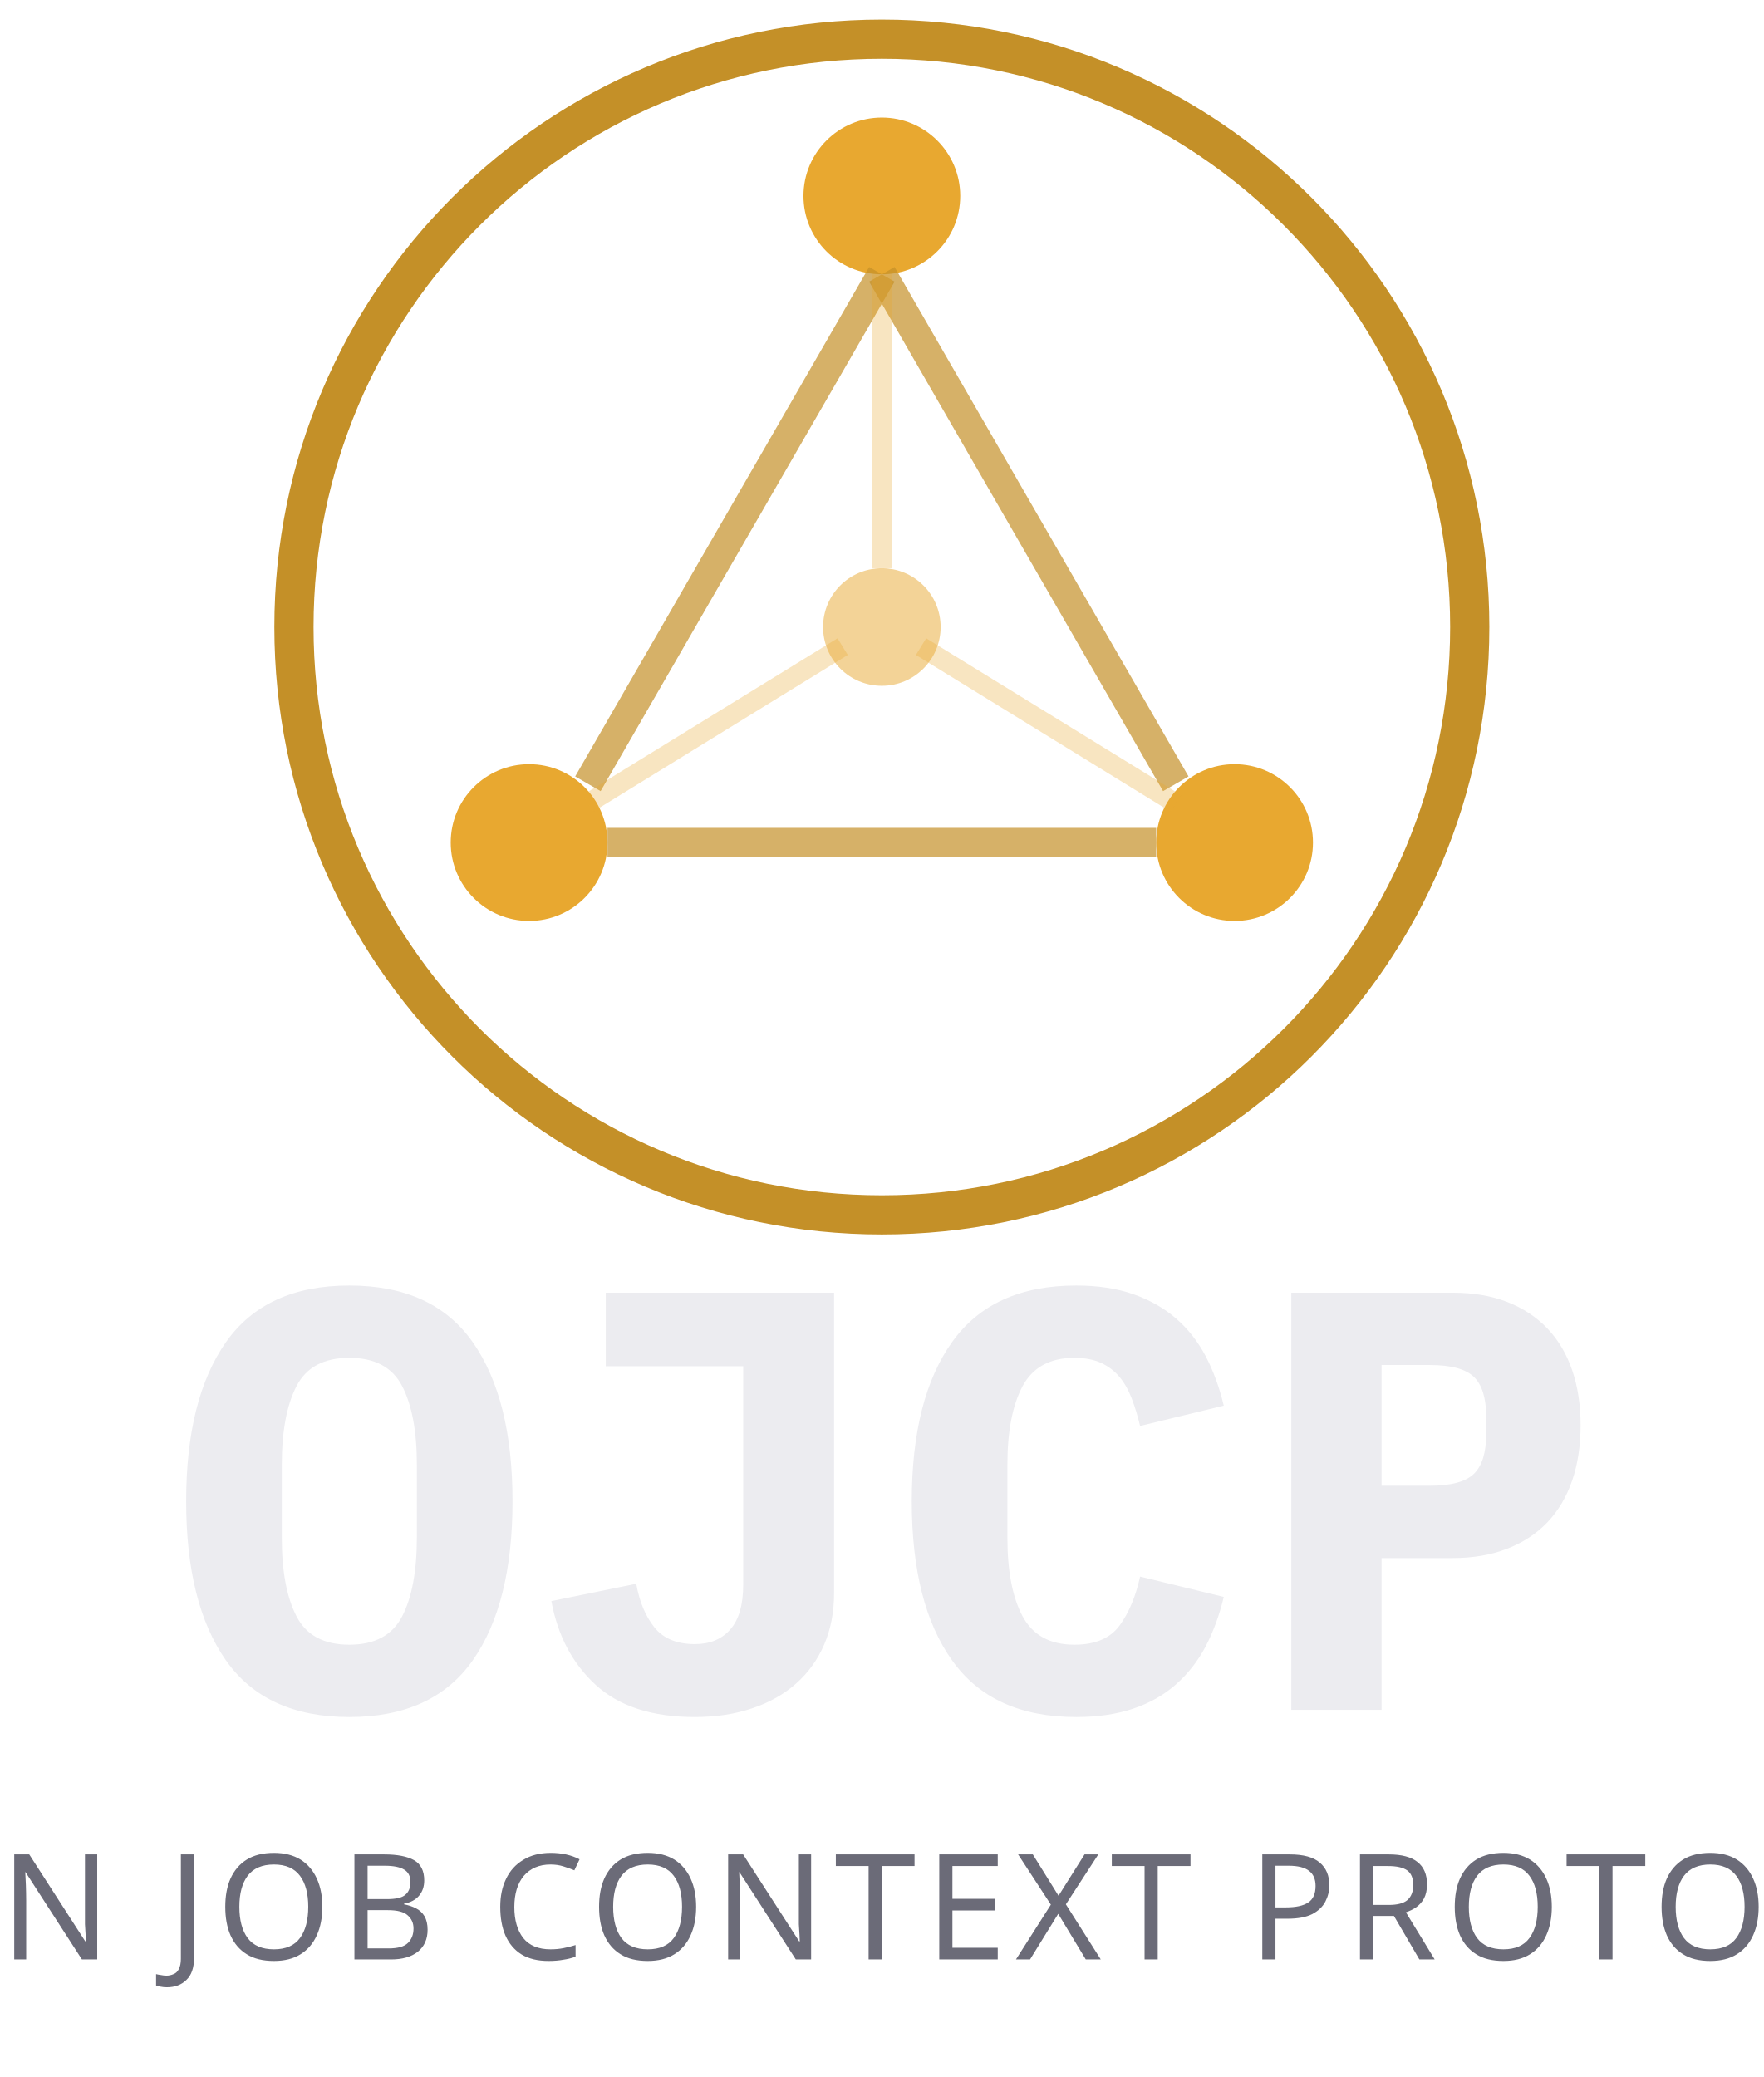
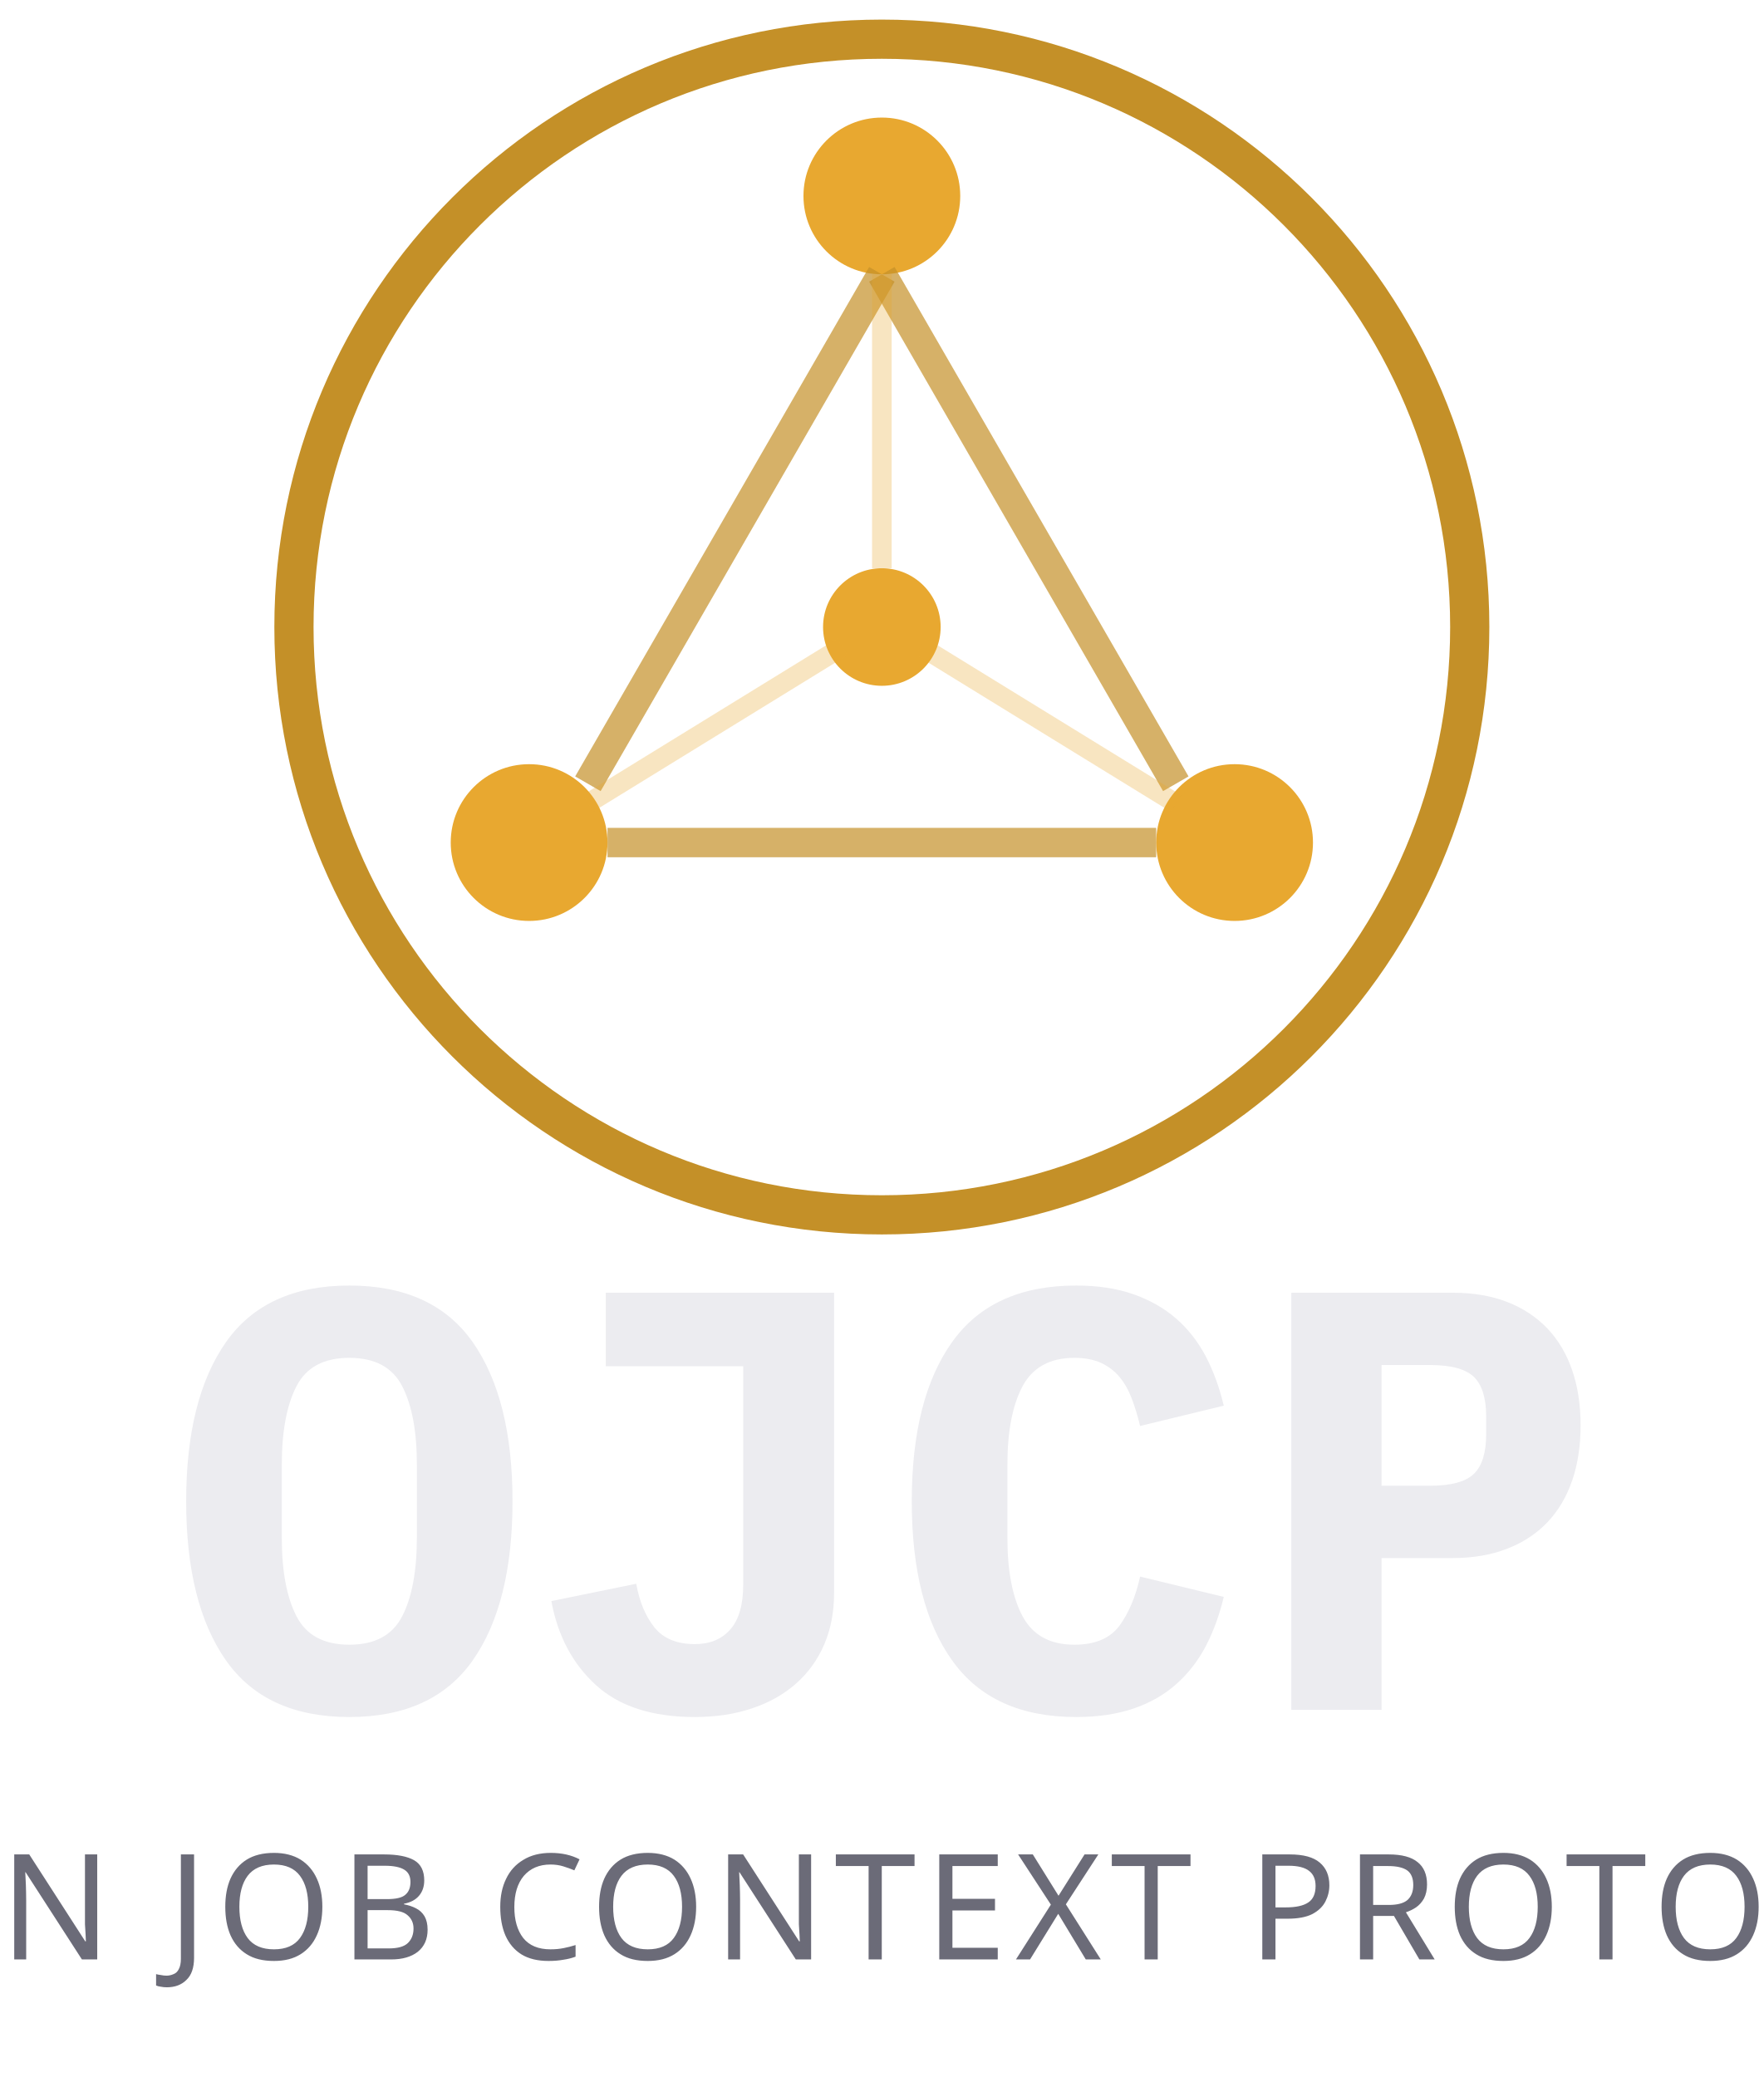
<svg xmlns="http://www.w3.org/2000/svg" width="90" height="106" viewBox="0 0 90 106" fill="none">
  <g transform="translate(13, 0)">
    <circle cx="32" cy="32" r="30" stroke="#c49028" stroke-width="2" fill="none" />
    <circle cx="32" cy="10" r="4" fill="#e8a830" />
    <circle cx="14" cy="43" r="4" fill="#e8a830" />
    <circle cx="50" cy="43" r="4" fill="#e8a830" />
    <line x1="32" y1="14" x2="17" y2="40" stroke="#c49028" stroke-width="1.5" opacity="0.7" />
    <line x1="32" y1="14" x2="47" y2="40" stroke="#c49028" stroke-width="1.5" opacity="0.7" />
    <line x1="18" y1="43" x2="46" y2="43" stroke="#c49028" stroke-width="1.5" opacity="0.7" />
-     <circle cx="32" cy="32" r="3" fill="#e8a830" opacity="0.5" />
+     <circle cx="32" cy="32" r="3" fill="#e8a830" opacity="1" />
    <line x1="32" y1="14" x2="32" y2="29" stroke="#e8a830" stroke-width="1" opacity="0.3" />
    <line x1="17" y1="41" x2="30" y2="33" stroke="#e8a830" stroke-width="1" opacity="0.3" />
    <line x1="47" y1="41" x2="34" y2="33" stroke="#e8a830" stroke-width="1" opacity="0.3" />
  </g>
  <g transform="translate(9.5, 56) scale(0.61)" fill="#ececf0">
    <path d="M13.65 51.85Q6.65 51.85 3.32 47.10Q0 42.35 0 33.80Q0 25.25 3.32 20.50Q6.65 15.75 13.65 15.75Q20.65 15.75 23.98 20.50Q27.30 25.25 27.30 33.80Q27.30 42.35 23.98 47.10Q20.65 51.85 13.65 51.85M13.65 45.80Q16.85 45.80 18.07 43.42Q19.30 41.05 19.30 36.80L19.30 30.75Q19.30 26.55 18.07 24.17Q16.85 21.80 13.65 21.80Q10.45 21.80 9.23 24.17Q8 26.55 8 30.75L8 36.85Q8 41.05 9.23 43.42Q10.45 45.80 13.65 45.80ZM54.20 16.35L54.20 41.50Q54.20 43.85 53.38 45.77Q52.55 47.70 51.02 49.05Q49.50 50.40 47.35 51.12Q45.20 51.85 42.55 51.85Q37.20 51.85 34.27 49.17Q31.35 46.50 30.55 42.15L37.65 40.70Q38.05 42.95 39.17 44.35Q40.30 45.75 42.55 45.75Q44.45 45.75 45.52 44.52Q46.60 43.30 46.60 40.75L46.60 22.50L35.10 22.50L35.10 16.35L54.20 16.35ZM74.45 51.85Q67.45 51.85 64.08 47.12Q60.70 42.40 60.70 33.80Q60.70 25.20 64.08 20.47Q67.45 15.75 74.45 15.75Q77.15 15.75 79.22 16.47Q81.30 17.20 82.80 18.50Q84.30 19.80 85.28 21.65Q86.25 23.50 86.80 25.80L79.80 27.50Q79.50 26.25 79.10 25.20Q78.70 24.15 78.08 23.40Q77.45 22.65 76.53 22.22Q75.60 21.80 74.30 21.80Q71.25 21.80 69.97 24.17Q68.70 26.55 68.70 30.75L68.70 36.85Q68.70 41.05 69.97 43.42Q71.25 45.80 74.30 45.80Q76.90 45.80 78.08 44.20Q79.25 42.60 79.80 40.10L86.80 41.80Q86.25 44.10 85.28 45.95Q84.30 47.80 82.80 49.12Q81.30 50.45 79.22 51.15Q77.15 51.85 74.45 51.85ZM92.45 51.25L92.45 16.35L105.95 16.35Q108.50 16.35 110.50 17.12Q112.50 17.90 113.88 19.35Q115.25 20.80 115.95 22.85Q116.65 24.90 116.65 27.45Q116.65 30.00 115.95 32.05Q115.25 34.10 113.88 35.55Q112.50 37.00 110.50 37.77Q108.50 38.55 105.95 38.55L100 38.55L100 51.25L92.45 51.25M100 32.50L104.05 32.50Q106.70 32.50 107.73 31.50Q108.75 30.50 108.75 28.20L108.75 26.70Q108.75 24.40 107.73 23.40Q106.70 22.40 104.05 22.40L100 22.40L100 32.50Z" />
  </g>
  <text x="45" y="100" text-anchor="middle" font-family="'IBM Plex Sans', sans-serif" font-weight="300" font-size="7.5" fill="#6b6b78" letter-spacing="0.06em">OPEN JOB CONTEXT PROTOCOL</text>
</svg>
